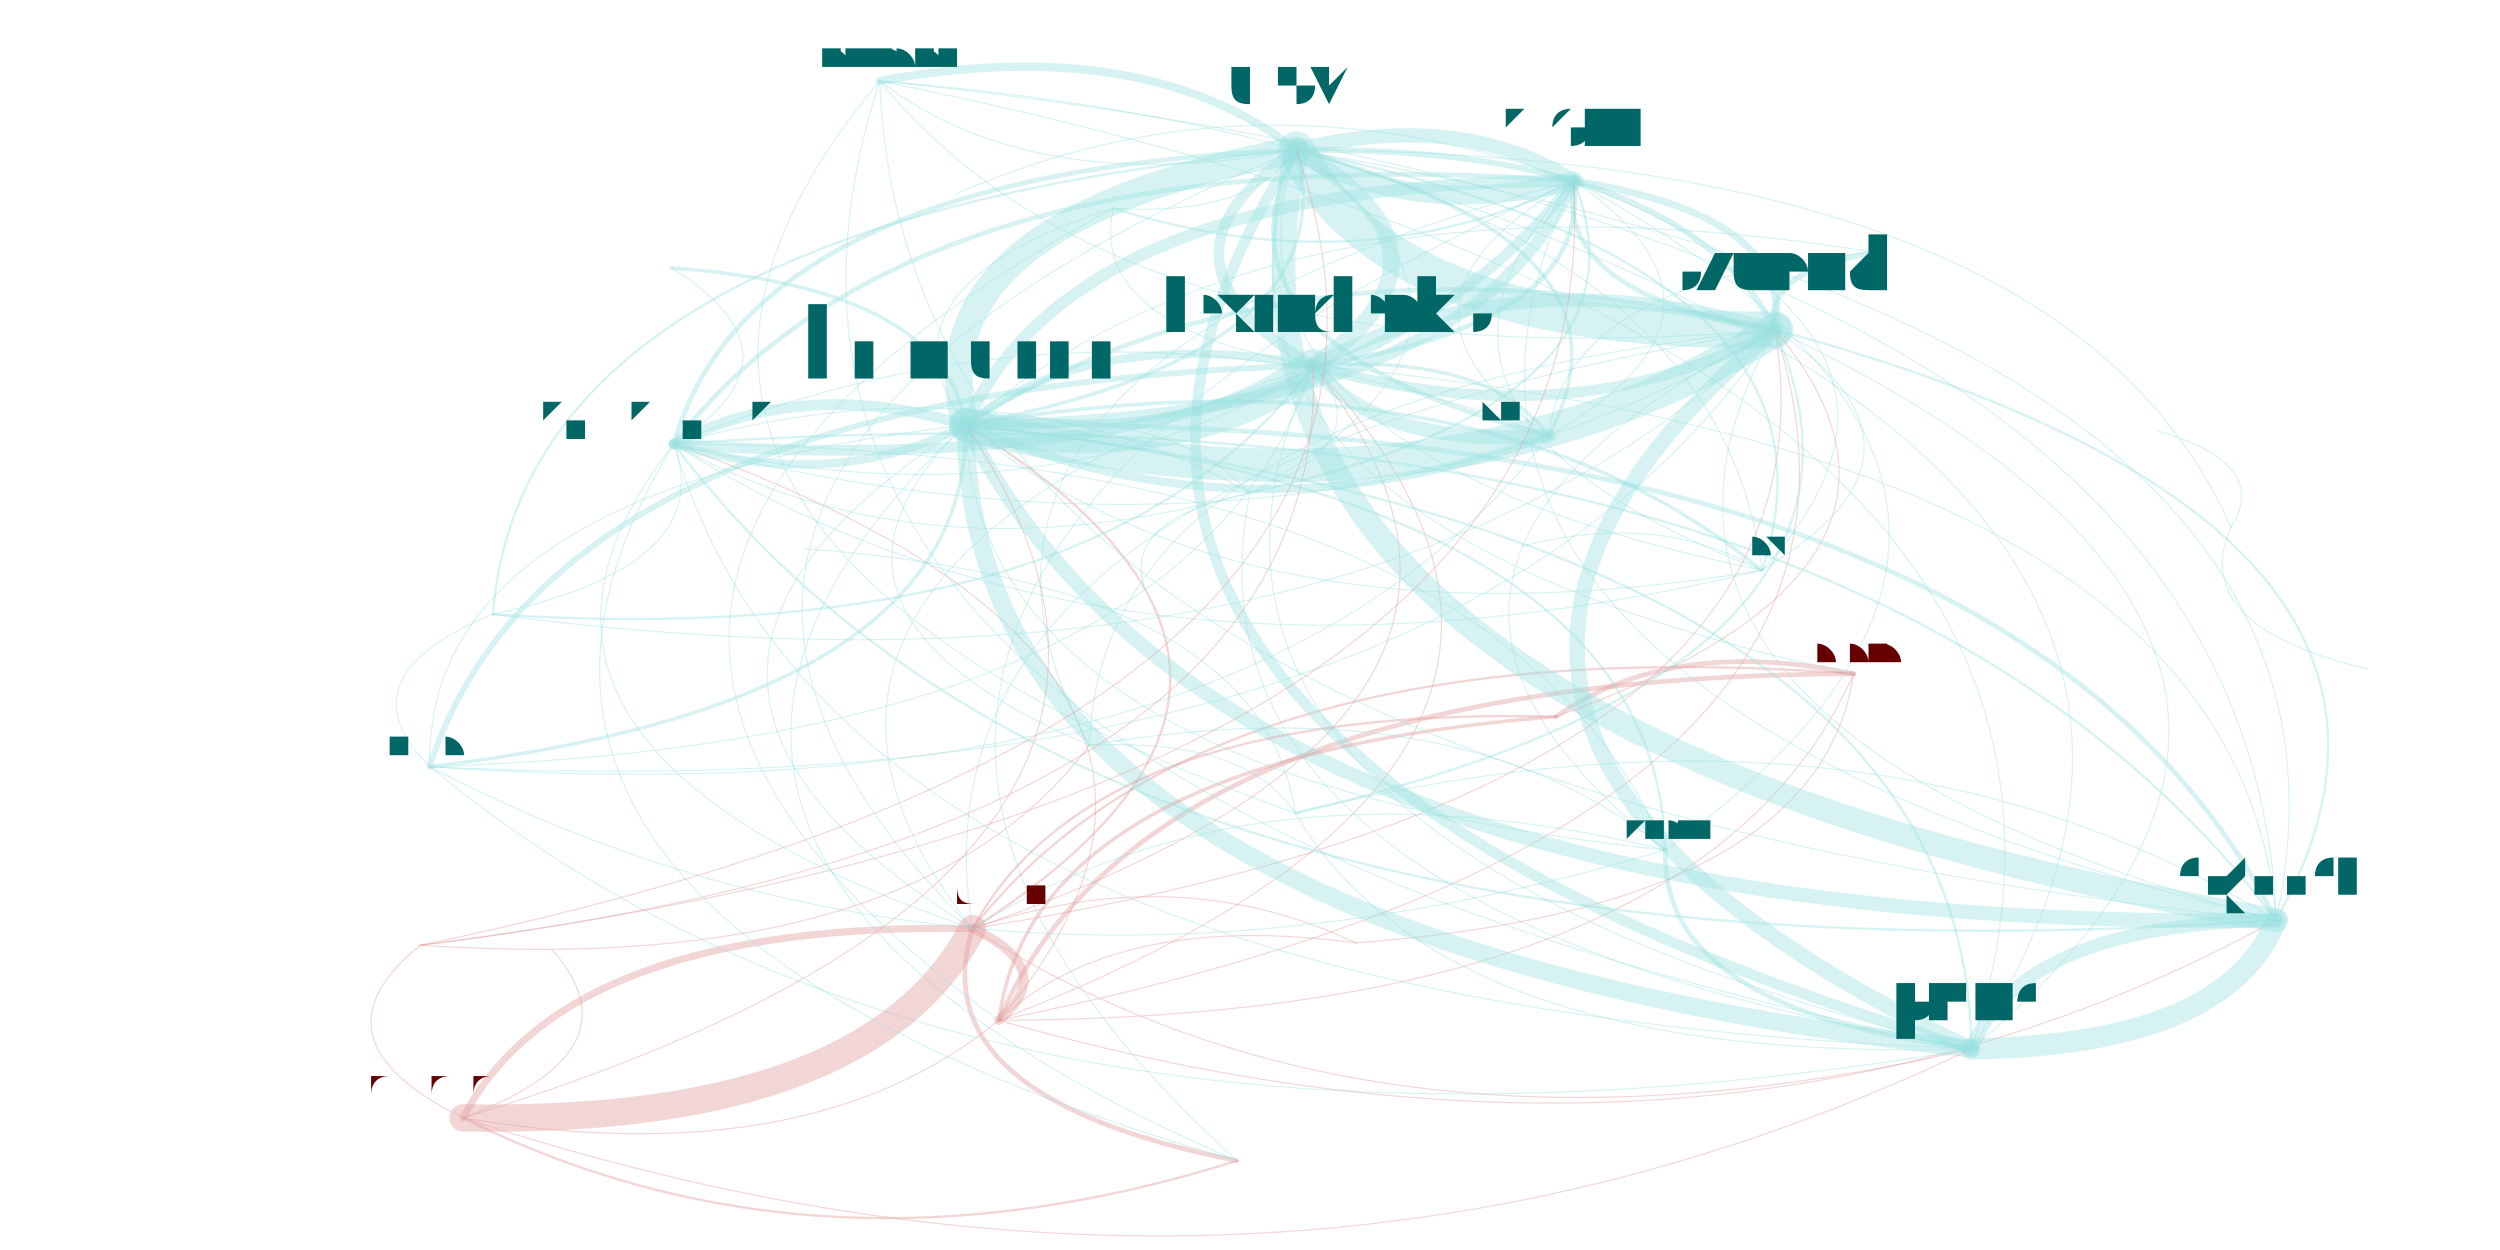
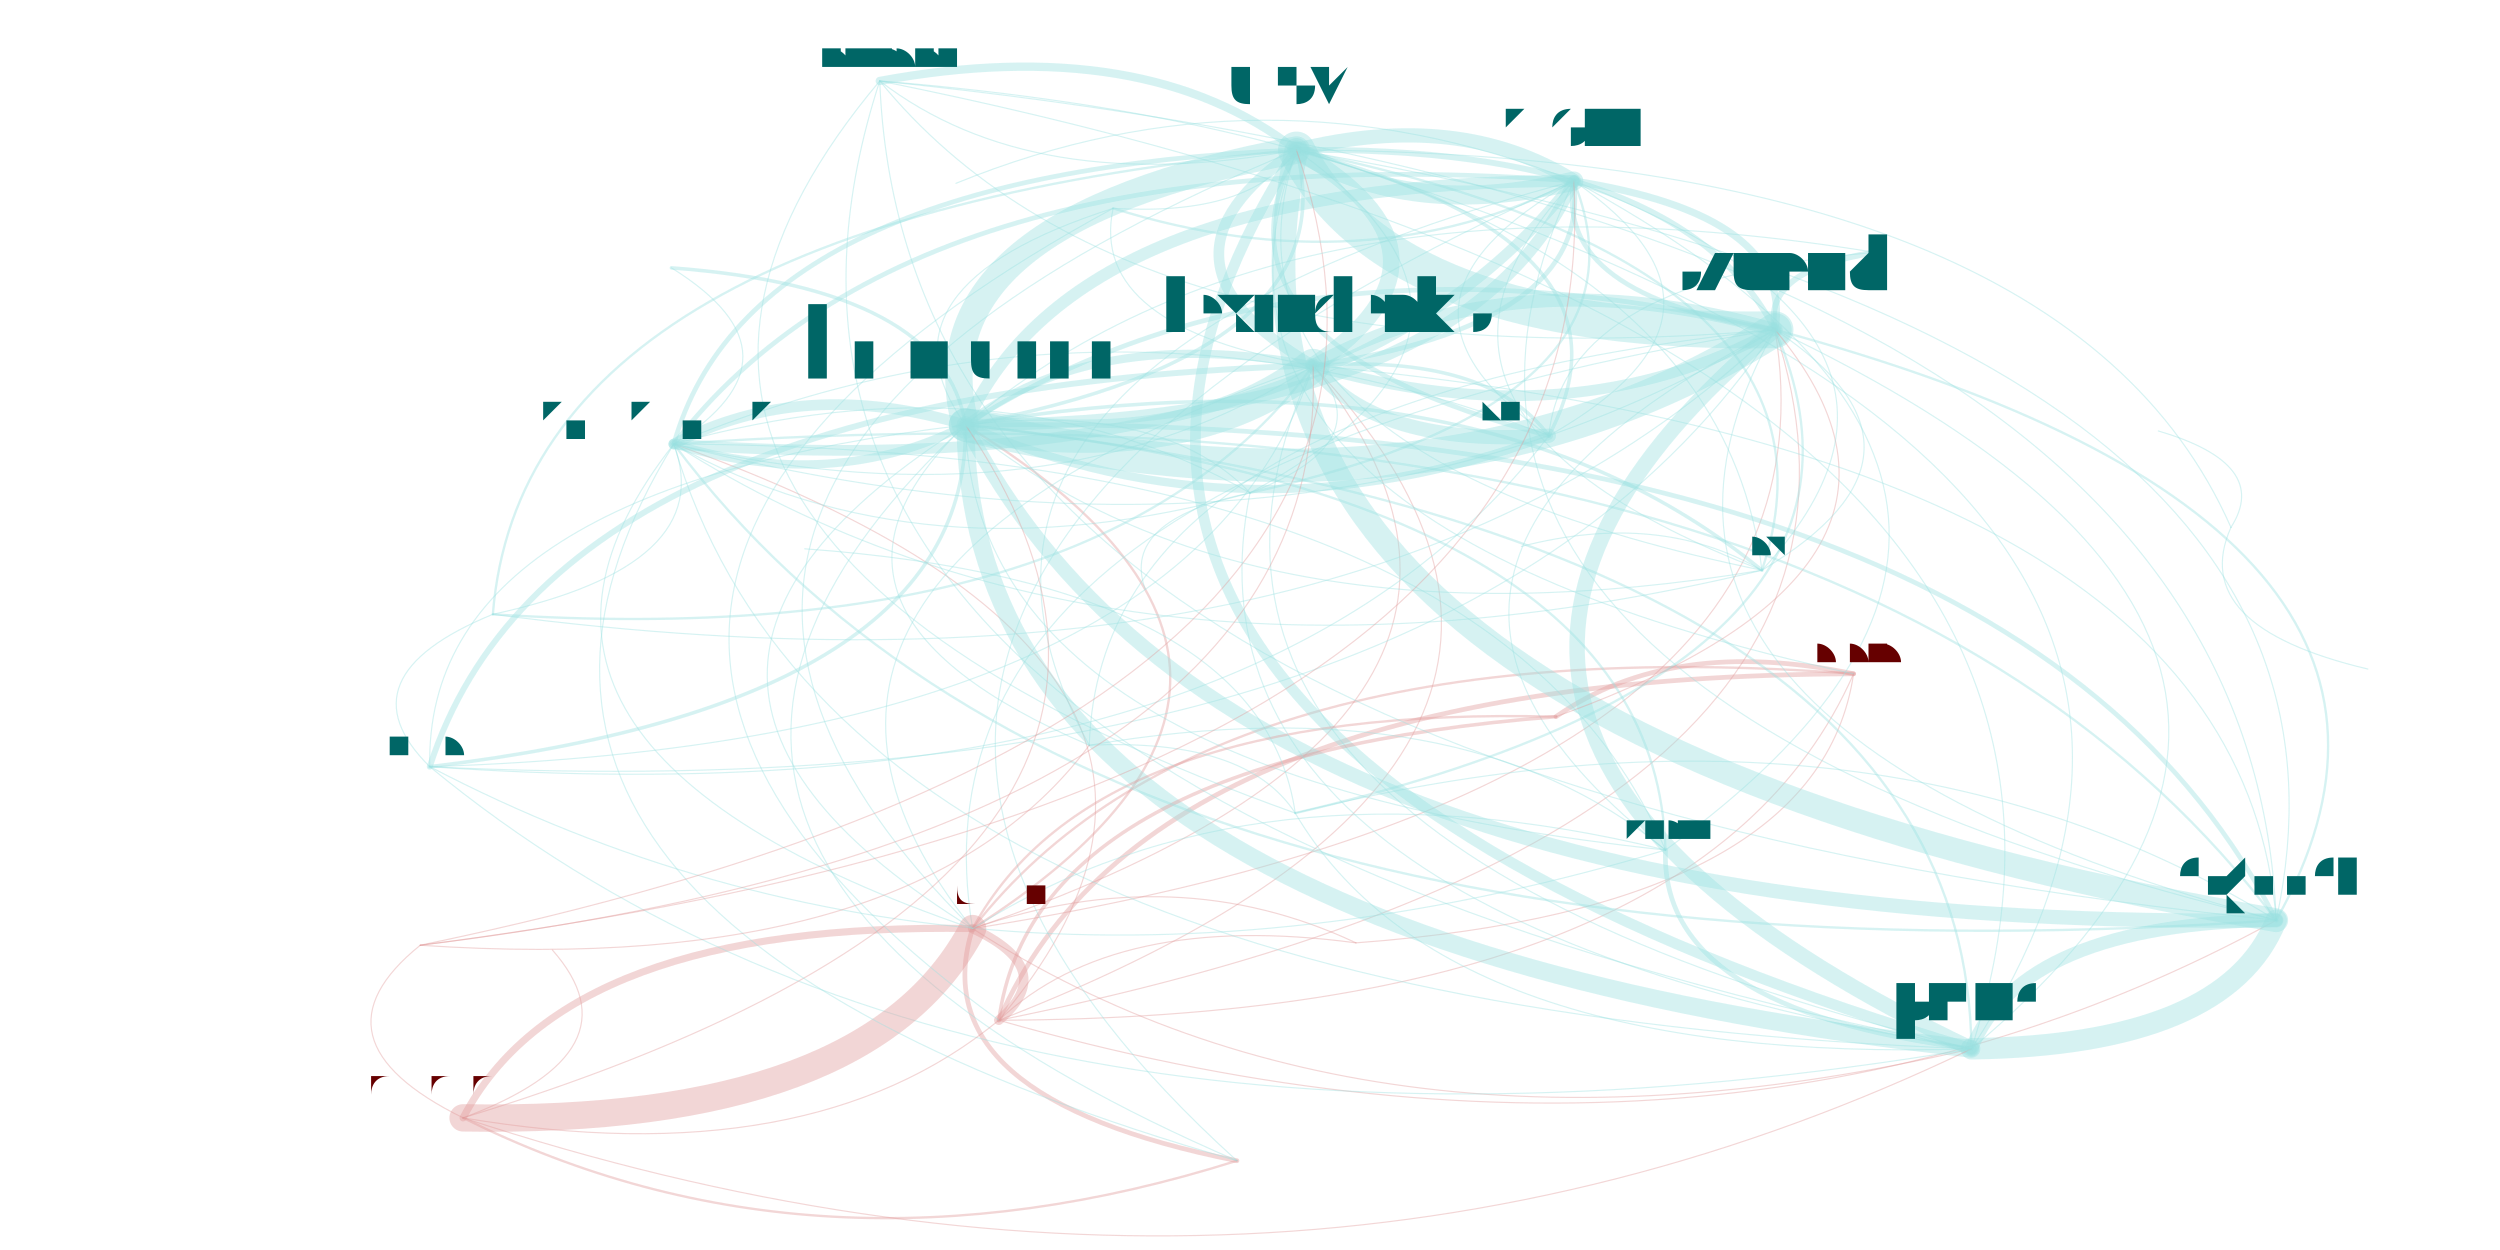
<svg xmlns="http://www.w3.org/2000/svg" width="4000" height="2000" viewBox="-0.025 -0.025 2.05 1.05">
  <style>
    path {
      fill: none;
      stroke-linecap: round;
      stroke-opacity: 0.4;
    }

    text {
      text-anchor: middle;
      alignment-baseline: hanging;
    }
  </style>
  <g opacity="0.4">
    <path d="M1.089 0.767 Q0.887 0.740 0.789 0.832" stroke="hsl(0.0,100%,35%)" stroke-width="0.001" />
    <path d="M1.089 0.767 Q0.938 0.696 0.767 0.755" stroke="hsl(0.0,100%,35%)" stroke-width="0.001" />
    <path d="M1.089 0.767 Q1.478 0.738 1.507 0.541" stroke="hsl(0.0,100%,35%)" stroke-width="0.001" />
    <path d="M0.789 0.832 Q0.840 0.789 0.767 0.755" stroke="hsl(0.0,100%,35%)" stroke-width="0.008" />
    <path d="M0.789 0.832 Q1.361 0.610 1.053 0.282" stroke="hsl(0.0,100%,35%)" stroke-width="0.001" />
    <path d="M0.789 0.832 Q1.380 0.830 1.507 0.541" stroke="hsl(0.0,100%,35%)" stroke-width="0.001" />
    <path d="M0.789 0.832 Q1.579 0.673 1.441 0.252" stroke="hsl(0.0,100%,35%)" stroke-width="0.001" />
    <path d="M0.789 0.832 Q1.393 1.005 1.862 0.748" stroke="hsl(0.0,100%,35%)" stroke-width="0.001" />
    <path d="M0.789 0.832 Q1.040 0.535 0.516 0.348" stroke="hsl(0.0,100%,35%)" stroke-width="0.001" />
    <path d="M0.767 0.755 Q0.425 0.749 0.339 0.914" stroke="hsl(0.0,100%,35%)" stroke-width="0.006" />
    <path d="M0.767 0.755 Q0.722 0.897 0.989 0.950" stroke="hsl(0.0,100%,35%)" stroke-width="0.004" />
    <path d="M0.767 0.755 Q1.105 0.973 1.606 0.856" stroke="hsl(0.0,100%,35%)" stroke-width="0.001" />
    <path d="M0.767 0.755 Q1.102 0.542 0.761 0.332" stroke="hsl(0.0,100%,35%)" stroke-width="0.002" />
    <path d="M0.767 0.755 Q1.505 0.638 1.441 0.252" stroke="hsl(0.0,100%,35%)" stroke-width="0.001" />
    <path d="M0.767 0.755 Q1.288 0.576 1.053 0.282" stroke="hsl(0.0,100%,35%)" stroke-width="0.001" />
    <path d="M1.507 0.541 Q1.354 0.509 1.257 0.577" stroke="hsl(0.0,100%,35%)" stroke-width="0.004" />
    <path d="M1.507 0.541 Q0.966 0.500 0.767 0.755" stroke="hsl(0.0,100%,35%)" stroke-width="0.002" />
    <path d="M1.507 0.541 Q0.915 0.543 0.789 0.832" stroke="hsl(0.0,100%,35%)" stroke-width="0.004" />
    <path d="M1.053 0.282 Q1.271 0.345 1.441 0.252" stroke="hsl(180.0,100%,35%)" stroke-width="0.009" />
    <path d="M1.053 0.282 Q0.867 0.248 0.761 0.332" stroke="hsl(180.0,100%,35%)" stroke-width="0.007" />
    <path d="M1.053 0.282 Q1.287 0.248 1.272 0.127" stroke="hsl(180.0,100%,35%)" stroke-width="0.004" />
    <path d="M1.053 0.282 Q1.191 0.189 1.039 0.101" stroke="hsl(180.0,100%,35%)" stroke-width="0.014" />
    <path d="M1.053 0.282 Q0.870 0.679 1.606 0.856" stroke="hsl(180.0,100%,35%)" stroke-width="0.001" />
    <path d="M1.053 0.282 Q0.413 0.302 0.311 0.619" stroke="hsl(180.0,100%,35%)" stroke-width="0.005" />
    <path d="M1.053 0.282 Q1.105 0.351 1.251 0.341" stroke="hsl(180.0,100%,35%)" stroke-width="0.012" />
    <path d="M1.053 0.282 Q0.532 0.461 0.767 0.755" stroke="hsl(180.0,100%,35%)" stroke-width="0.001" />
    <path d="M1.441 0.252 Q1.040 0.587 1.606 0.856" stroke="hsl(180.0,100%,35%)" stroke-width="0.013" />
    <path d="M1.441 0.252 Q1.223 0.190 1.053 0.282" stroke="hsl(180.0,100%,35%)" stroke-width="0.011" />
    <path d="M1.441 0.252 Q1.037 0.156 0.761 0.332" stroke="hsl(180.0,100%,35%)" stroke-width="0.004" />
    <path d="M1.441 0.252 Q1.361 0.097 1.039 0.101" stroke="hsl(180.0,100%,35%)" stroke-width="0.005" />
    <path d="M1.441 0.252 Q1.457 0.156 1.272 0.127" stroke="hsl(180.0,100%,35%)" stroke-width="0.006" />
    <path d="M1.441 0.252 Q0.702 0.369 0.767 0.755" stroke="hsl(180.0,100%,35%)" stroke-width="0.001" />
    <path d="M1.441 0.252 Q0.874 0.311 0.865 0.601" stroke="hsl(180.0,100%,35%)" stroke-width="0.001" />
    <path d="M1.441 0.252 Q1.254 0.585 1.862 0.748" stroke="hsl(180.0,100%,35%)" stroke-width="0.001" />
    <path d="M1.441 0.252 Q1.046 0.452 1.349 0.689" stroke="hsl(180.0,100%,35%)" stroke-width="0.001" />
    <path d="M0.761 0.332 Q1.164 0.428 1.441 0.252" stroke="hsl(180.0,100%,35%)" stroke-width="0.028" />
    <path d="M0.761 0.332 Q0.764 0.763 1.606 0.856" stroke="hsl(180.0,100%,35%)" stroke-width="0.015" />
    <path d="M0.761 0.332 Q1.180 0.331 1.272 0.127" stroke="hsl(180.0,100%,35%)" stroke-width="0.01" />
    <path d="M0.761 0.332 Q0.598 0.487 0.865 0.601" stroke="hsl(180.0,100%,35%)" stroke-width="0.001" />
    <path d="M0.761 0.332 Q0.998 0.526 1.430 0.454" stroke="hsl(180.0,100%,35%)" stroke-width="0.001" />
    <path d="M0.761 0.332 Q0.998 0.435 1.251 0.341" stroke="hsl(180.0,100%,35%)" stroke-width="0.007" />
    <path d="M0.761 0.332 Q0.978 0.760 1.862 0.748" stroke="hsl(180.0,100%,35%)" stroke-width="0.012" />
    <path d="M0.761 0.332 Q0.306 0.385 0.311 0.619" stroke="hsl(180.0,100%,35%)" stroke-width="0.001" />
    <path d="M0.761 0.332 Q1.084 0.272 1.039 0.101" stroke="hsl(180.0,100%,35%)" stroke-width="0.003" />
    <path d="M0.761 0.332 Q0.625 0.291 0.516 0.348" stroke="hsl(180.0,100%,35%)" stroke-width="0.009" />
    <path d="M0.761 0.332 Q0.380 0.687 0.989 0.950" stroke="hsl(180.0,100%,35%)" stroke-width="0.001" />
    <path d="M0.761 0.332 Q0.743 0.217 0.514 0.200" stroke="hsl(180.0,100%,35%)" stroke-width="0.003" />
    <path d="M0.761 0.332 Q0.947 0.365 1.053 0.282" stroke="hsl(180.0,100%,35%)" stroke-width="0.028" />
    <path d="M0.761 0.332 Q0.425 0.544 0.767 0.755" stroke="hsl(180.0,100%,35%)" stroke-width="0.001" />
    <path d="M0.761 0.332 Q0.770 0.628 1.349 0.689" stroke="hsl(180.0,100%,35%)" stroke-width="0.001" />
    <path d="M1.272 0.127 Q0.852 0.127 0.761 0.332" stroke="hsl(180.0,100%,35%)" stroke-width="0.01" />
    <path d="M1.272 0.127 Q1.176 0.067 1.039 0.101" stroke="hsl(180.0,100%,35%)" stroke-width="0.012" />
    <path d="M1.272 0.127 Q0.717 0.086 0.516 0.348" stroke="hsl(180.0,100%,35%)" stroke-width="0.004" />
-     <path d="M1.272 0.127 Q1.003 0.028 0.753 0.138" stroke="hsl(180.0,100%,35%)" stroke-width="0.001" />
+     <path d="M1.272 0.127 Q1.010 0.024 0.753 0.129" stroke="hsl(180.0,100%,35%)" stroke-width="0.001" />
    <path d="M1.272 0.127 Q0.472 0.482 0.989 0.950" stroke="hsl(180.0,100%,35%)" stroke-width="0.001" />
    <path d="M1.272 0.127 Q1.069 0.556 1.862 0.748" stroke="hsl(180.0,100%,35%)" stroke-width="0.001" />
    <path d="M1.272 0.127 Q1.255 0.223 1.441 0.252" stroke="hsl(180.0,100%,35%)" stroke-width="0.004" />
    <path d="M1.272 0.127 Q1.089 0.322 1.430 0.454" stroke="hsl(180.0,100%,35%)" stroke-width="0.001" />
    <path d="M1.272 0.127 Q0.689 0.282 0.865 0.601" stroke="hsl(180.0,100%,35%)" stroke-width="0.001" />
    <path d="M1.272 0.127 Q1.089 0.230 1.251 0.341" stroke="hsl(180.0,100%,35%)" stroke-width="0.001" />
    <path d="M1.039 0.101 Q0.933 0.589 1.862 0.748" stroke="hsl(180.0,100%,35%)" stroke-width="0.02" />
    <path d="M1.039 0.101 Q1.135 0.160 1.272 0.127" stroke="hsl(180.0,100%,35%)" stroke-width="0.016" />
    <path d="M1.039 0.101 Q0.716 0.161 0.761 0.332" stroke="hsl(180.0,100%,35%)" stroke-width="0.023" />
    <path d="M1.039 0.101 Q0.580 0.120 0.516 0.348" stroke="hsl(180.0,100%,35%)" stroke-width="0.004" />
    <path d="M1.039 0.101 Q0.719 0.592 1.606 0.856" stroke="hsl(180.0,100%,35%)" stroke-width="0.009" />
    <path d="M1.039 0.101 Q0.380 0.373 0.767 0.755" stroke="hsl(180.0,100%,35%)" stroke-width="0.001" />
    <path d="M1.039 0.101 Q0.902 0.194 1.053 0.282" stroke="hsl(180.0,100%,35%)" stroke-width="0.009" />
    <path d="M1.039 0.101 Q1.119 0.257 1.441 0.252" stroke="hsl(180.0,100%,35%)" stroke-width="0.031" />
    <path d="M1.039 0.101 Q0.921 0.415 1.507 0.541" stroke="hsl(180.0,100%,35%)" stroke-width="0.001" />
    <path d="M1.039 0.101 Q0.911 0.002 0.689 0.043" stroke="hsl(180.0,100%,35%)" stroke-width="0.007" />
    <path d="M1.039 0.101 Q0.390 0.161 0.364 0.491" stroke="hsl(180.0,100%,35%)" stroke-width="0.002" />
    <path d="M1.039 0.101 Q0.953 0.356 1.430 0.454" stroke="hsl(180.0,100%,35%)" stroke-width="0.001" />
    <path d="M1.039 0.101 Q0.953 0.264 1.251 0.341" stroke="hsl(180.0,100%,35%)" stroke-width="0.004" />
    <path d="M1.606 0.856 Q1.820 0.853 1.862 0.748" stroke="hsl(180.0,100%,35%)" stroke-width="0.018" />
    <path d="M1.606 0.856 Q1.602 0.425 0.761 0.332" stroke="hsl(180.0,100%,35%)" stroke-width="0.002" />
    <path d="M1.606 0.856 Q1.797 0.266 0.689 0.043" stroke="hsl(180.0,100%,35%)" stroke-width="0.001" />
    <path d="M1.606 0.856 Q2.006 0.521 1.441 0.252" stroke="hsl(180.0,100%,35%)" stroke-width="0.001" />
    <path d="M1.606 0.856 Q1.926 0.365 1.039 0.101" stroke="hsl(180.0,100%,35%)" stroke-width="0.001" />
    <path d="M0.311 0.619 Q0.765 0.565 0.761 0.332" stroke="hsl(180.0,100%,35%)" stroke-width="0.003" />
    <path d="M0.311 0.619 Q1.169 0.661 1.441 0.252" stroke="hsl(180.0,100%,35%)" stroke-width="0.001" />
    <path d="M0.311 0.619 Q0.768 0.996 1.606 0.856" stroke="hsl(180.0,100%,35%)" stroke-width="0.001" />
    <path d="M0.311 0.619 Q0.951 0.599 1.053 0.282" stroke="hsl(180.0,100%,35%)" stroke-width="0.001" />
    <path d="M0.311 0.619 Q1.003 0.668 1.251 0.341" stroke="hsl(180.0,100%,35%)" stroke-width="0.001" />
    <path d="M0.311 0.619 Q0.774 0.861 1.349 0.689" stroke="hsl(180.0,100%,35%)" stroke-width="0.001" />
    <path d="M1.251 0.341 Q1.433 0.238 1.272 0.127" stroke="hsl(180.0,100%,35%)" stroke-width="0.001" />
    <path d="M1.251 0.341 Q1.200 0.272 1.053 0.282" stroke="hsl(180.0,100%,35%)" stroke-width="0.003" />
    <path d="M1.251 0.341 Q0.878 0.197 0.516 0.348" stroke="hsl(180.0,100%,35%)" stroke-width="0.001" />
    <path d="M1.251 0.341 Q1.337 0.179 1.039 0.101" stroke="hsl(180.0,100%,35%)" stroke-width="0.003" />
    <path d="M0.339 0.914 Q0.680 0.920 0.767 0.755" stroke="hsl(0.0,100%,35%)" stroke-width="0.023" />
    <path d="M0.339 0.914 Q1.016 0.707 0.761 0.332" stroke="hsl(0.0,100%,35%)" stroke-width="0.001" />
    <path d="M0.339 0.914 Q1.019 1.138 1.606 0.856" stroke="hsl(0.0,100%,35%)" stroke-width="0.001" />
    <path d="M0.339 0.914 Q0.635 1.062 0.989 0.950" stroke="hsl(0.0,100%,35%)" stroke-width="0.002" />
    <path d="M0.339 0.914 Q0.489 0.858 0.414 0.773" stroke="hsl(0.0,100%,35%)" stroke-width="0.001" />
    <path d="M0.339 0.914 Q0.630 0.963 0.789 0.832" stroke="hsl(0.0,100%,35%)" stroke-width="0.001" />
    <path d="M1.257 0.577 Q0.869 0.567 0.767 0.755" stroke="hsl(0.0,100%,35%)" stroke-width="0.002" />
    <path d="M1.257 0.577 Q0.819 0.611 0.789 0.832" stroke="hsl(0.0,100%,35%)" stroke-width="0.003" />
    <path d="M1.257 0.577 Q1.608 0.451 1.441 0.252" stroke="hsl(0.0,100%,35%)" stroke-width="0.001" />
    <path d="M1.430 0.454 Q1.193 0.259 0.761 0.332" stroke="hsl(180.0,100%,35%)" stroke-width="0.003" />
    <path d="M1.430 0.454 Q1.388 0.100 0.689 0.043" stroke="hsl(180.0,100%,35%)" stroke-width="0.001" />
    <path d="M1.430 0.454 Q1.344 0.404 1.228 0.434" stroke="hsl(180.0,100%,35%)" stroke-width="0.001" />
    <path d="M1.430 0.454 Q1.612 0.258 1.272 0.127" stroke="hsl(180.0,100%,35%)" stroke-width="0.001" />
    <path d="M1.430 0.454 Q1.516 0.199 1.039 0.101" stroke="hsl(180.0,100%,35%)" stroke-width="0.002" />
    <path d="M1.430 0.454 Q1.596 0.355 1.441 0.252" stroke="hsl(180.0,100%,35%)" stroke-width="0.001" />
    <path d="M1.862 0.748 Q1.968 0.260 1.039 0.101" stroke="hsl(180.0,100%,35%)" stroke-width="0.001" />
    <path d="M1.862 0.748 Q2.048 0.416 1.441 0.252" stroke="hsl(180.0,100%,35%)" stroke-width="0.002" />
    <path d="M1.862 0.748 Q1.648 0.751 1.606 0.856" stroke="hsl(180.0,100%,35%)" stroke-width="0.011" />
    <path d="M1.862 0.748 Q1.831 0.353 1.053 0.282" stroke="hsl(180.0,100%,35%)" stroke-width="0.001" />
    <path d="M1.862 0.748 Q1.645 0.320 0.761 0.332" stroke="hsl(180.0,100%,35%)" stroke-width="0.004" />
    <path d="M1.862 0.748 Q1.509 0.279 0.516 0.348" stroke="hsl(180.0,100%,35%)" stroke-width="0.002" />
    <path d="M1.862 0.748 Q1.522 0.538 1.038 0.658" stroke="hsl(180.0,100%,35%)" stroke-width="0.001" />
    <path d="M1.862 0.748 Q1.840 0.161 0.689 0.043" stroke="hsl(180.0,100%,35%)" stroke-width="0.001" />
    <path d="M0.516 0.348 Q0.651 0.389 0.761 0.332" stroke="hsl(180.0,100%,35%)" stroke-width="0.007" />
    <path d="M0.516 0.348 Q0.654 0.820 1.606 0.856" stroke="hsl(180.0,100%,35%)" stroke-width="0.001" />
    <path d="M0.516 0.348 Q0.888 0.584 1.430 0.454" stroke="hsl(180.0,100%,35%)" stroke-width="0.001" />
    <path d="M0.516 0.348 Q0.868 0.817 1.862 0.748" stroke="hsl(180.0,100%,35%)" stroke-width="0.002" />
    <path d="M0.516 0.348 Q0.271 0.744 0.989 0.950" stroke="hsl(180.0,100%,35%)" stroke-width="0.001" />
    <path d="M0.516 0.348 Q0.725 0.465 1.000 0.389" stroke="hsl(180.0,100%,35%)" stroke-width="0.001" />
    <path d="M0.516 0.348 Q1.054 0.485 1.441 0.252" stroke="hsl(180.0,100%,35%)" stroke-width="0.001" />
    <path d="M0.516 0.348 Q1.071 0.388 1.272 0.127" stroke="hsl(180.0,100%,35%)" stroke-width="0.009" />
    <path d="M0.516 0.348 Q0.316 0.601 0.767 0.755" stroke="hsl(180.0,100%,35%)" stroke-width="0.001" />
    <path d="M0.516 0.348 Q0.837 0.422 1.053 0.282" stroke="hsl(180.0,100%,35%)" stroke-width="0.001" />
    <path d="M0.516 0.348 Q0.633 0.274 0.514 0.200" stroke="hsl(180.0,100%,35%)" stroke-width="0.001" />
    <path d="M1.349 0.689 Q1.344 0.823 1.606 0.856" stroke="hsl(180.0,100%,35%)" stroke-width="0.004" />
    <path d="M1.349 0.689 Q1.760 0.392 1.272 0.127" stroke="hsl(180.0,100%,35%)" stroke-width="0.001" />
    <path d="M1.349 0.689 Q1.005 0.605 0.767 0.755" stroke="hsl(180.0,100%,35%)" stroke-width="0.001" />
    <path d="M1.349 0.689 Q1.341 0.392 0.761 0.332" stroke="hsl(180.0,100%,35%)" stroke-width="0.002" />
    <path d="M1.349 0.689 Q1.178 0.548 0.865 0.601" stroke="hsl(180.0,100%,35%)" stroke-width="0.001" />
    <path d="M1.349 0.689 Q1.205 0.351 0.516 0.348" stroke="hsl(180.0,100%,35%)" stroke-width="0.001" />
    <path d="M0.689 0.043 Q0.372 0.420 1.038 0.658" stroke="hsl(180.0,100%,35%)" stroke-width="0.001" />
    <path d="M0.689 0.043 Q0.497 0.633 1.606 0.856" stroke="hsl(180.0,100%,35%)" stroke-width="0.001" />
    <path d="M0.689 0.043 Q0.897 0.298 1.441 0.252" stroke="hsl(180.0,100%,35%)" stroke-width="0.001" />
    <path d="M0.689 0.043 Q0.711 0.630 1.862 0.748" stroke="hsl(180.0,100%,35%)" stroke-width="0.001" />
    <path d="M0.689 0.043 Q0.818 0.142 1.039 0.101" stroke="hsl(180.0,100%,35%)" stroke-width="0.001" />
    <path d="M1.038 0.658 Q1.564 0.536 1.441 0.252" stroke="hsl(180.0,100%,35%)" stroke-width="0.002" />
    <path d="M1.038 0.658 Q1.163 0.870 1.606 0.856" stroke="hsl(180.0,100%,35%)" stroke-width="0.001" />
    <path d="M1.038 0.658 Q1.010 0.464 0.626 0.436" stroke="hsl(180.0,100%,35%)" stroke-width="0.001" />
    <path d="M1.038 0.658 Q0.997 0.595 0.865 0.601" stroke="hsl(180.0,100%,35%)" stroke-width="0.001" />
    <path d="M0.303 0.769 Q1.205 0.582 1.039 0.101" stroke="hsl(0.0,100%,35%)" stroke-width="0.001" />
    <path d="M0.303 0.769 Q0.719 0.797 0.865 0.601" stroke="hsl(0.0,100%,35%)" stroke-width="0.001" />
    <path d="M0.303 0.769 Q1.301 0.641 1.272 0.127" stroke="hsl(0.0,100%,35%)" stroke-width="0.001" />
    <path d="M0.303 0.769 Q1.068 0.675 1.053 0.282" stroke="hsl(0.0,100%,35%)" stroke-width="0.001" />
    <path d="M0.303 0.769 Q0.205 0.848 0.339 0.914" stroke="hsl(0.0,100%,35%)" stroke-width="0.001" />
    <path d="M0.364 0.491 Q0.876 0.524 1.053 0.282" stroke="hsl(180.0,100%,35%)" stroke-width="0.002" />
    <path d="M0.364 0.491 Q0.235 0.544 0.311 0.619" stroke="hsl(180.0,100%,35%)" stroke-width="0.001" />
    <path d="M0.364 0.491 Q1.093 0.587 1.441 0.252" stroke="hsl(180.0,100%,35%)" stroke-width="0.001" />
    <path d="M0.364 0.491 Q0.554 0.450 0.516 0.348" stroke="hsl(180.0,100%,35%)" stroke-width="0.001" />
    <path d="M0.885 0.150 Q1.097 0.216 1.272 0.127" stroke="hsl(180.0,100%,35%)" stroke-width="0.002" />
    <path d="M0.885 0.150 Q0.864 0.250 1.053 0.282" stroke="hsl(180.0,100%,35%)" stroke-width="0.001" />
    <path d="M0.885 0.150 Q1.001 0.157 1.039 0.101" stroke="hsl(180.0,100%,35%)" stroke-width="0.001" />
    <path d="M0.885 0.150 Q0.292 0.472 0.789 0.832" stroke="hsl(180.0,100%,35%)" stroke-width="0.001" />
    <path d="M0.885 0.150 Q0.678 0.216 0.761 0.332" stroke="hsl(180.0,100%,35%)" stroke-width="0.001" />
    <path d="M1.000 0.389 Q0.929 0.743 1.606 0.856" stroke="hsl(180.0,100%,35%)" stroke-width="0.001" />
    <path d="M1.000 0.389 Q0.926 0.312 0.761 0.332" stroke="hsl(180.0,100%,35%)" stroke-width="0.001" />
    <path d="M1.000 0.389 Q1.346 0.312 1.272 0.127" stroke="hsl(180.0,100%,35%)" stroke-width="0.002" />
    <path d="M1.000 0.389 Q0.891 0.412 0.912 0.470" stroke="hsl(180.0,100%,35%)" stroke-width="0.001" />
    <path d="M1.000 0.389 Q1.250 0.253 1.039 0.101" stroke="hsl(180.0,100%,35%)" stroke-width="0.001" />
    <path d="M1.000 0.389 Q0.791 0.271 0.516 0.348" stroke="hsl(180.0,100%,35%)" stroke-width="0.001" />
    <path d="M1.000 0.389 Q1.112 0.346 1.053 0.282" stroke="hsl(180.0,100%,35%)" stroke-width="0.001" />
    <path d="M1.525 0.187 Q1.430 0.202 1.441 0.252" stroke="hsl(180.0,100%,35%)" stroke-width="0.005" />
    <path d="M1.525 0.187 Q1.027 0.106 0.761 0.332" stroke="hsl(180.0,100%,35%)" stroke-width="0.001" />
    <path d="M1.525 0.187 Q1.264 0.209 1.251 0.341" stroke="hsl(180.0,100%,35%)" stroke-width="0.001" />
    <path d="M1.824 0.418 Q1.787 0.501 1.939 0.537" stroke="hsl(180.0,100%,35%)" stroke-width="0.001" />
    <path d="M1.824 0.418 Q1.685 0.103 1.039 0.101" stroke="hsl(180.0,100%,35%)" stroke-width="0.001" />
    <path d="M1.824 0.418 Q1.858 0.365 1.763 0.337" stroke="hsl(180.0,100%,35%)" stroke-width="0.001" />
  </g>
  <text x="1.089" y="0.762" font-size="0.01" fill="hsl(0.0,100%,20%)">aixba</text>
  <text x="0.789" y="0.818" font-size="0.027" fill="hsl(0.0,100%,20%)">paulirish</text>
  <text x="0.767" y="0.733" font-size="0.044" fill="hsl(0.0,100%,20%)">andoli</text>
  <text x="1.507" y="0.531" font-size="0.022" fill="hsl(0.0,100%,20%)">asraine</text>
  <text x="1.053" y="0.251" font-size="0.061" fill="hsl(180.0,100%,20%)">alexrudenko</text>
  <text x="1.441" y="0.219" font-size="0.067" fill="hsl(180.0,100%,20%)">szuend</text>
  <text x="0.761" y="0.292" font-size="0.08" fill="hsl(180.0,100%,20%)">bmeurer</text>
  <text x="1.272" y="0.100" font-size="0.054" fill="hsl(180.0,100%,20%)">wolfi</text>
  <text x="1.039" y="0.063" font-size="0.076" fill="hsl(180.0,100%,20%)">dsv</text>
  <text x="1.606" y="0.830" font-size="0.052" fill="hsl(180.0,100%,20%)">pfaffe</text>
  <text x="0.311" y="0.608" font-size="0.022" fill="hsl(180.0,100%,20%)">nvitkov</text>
  <text x="1.251" y="0.325" font-size="0.033" fill="hsl(180.0,100%,20%)">yangguo</text>
  <text x="0.339" y="0.896" font-size="0.035" fill="hsl(0.0,100%,20%)">alinavarkki</text>
  <text x="0.989" y="0.942" font-size="0.016" fill="hsl(0.0,100%,20%)">nancyly</text>
  <text x="0.414" y="0.769" font-size="0.007" fill="hsl(0.0,100%,20%)">victorporof</text>
  <text x="1.257" y="0.567" font-size="0.018" fill="hsl(0.0,100%,20%)">cjamcl</text>
  <text x="0.865" y="0.594" font-size="0.013" fill="hsl(180.0,100%,20%)">mathias</text>
  <text x="1.430" y="0.443" font-size="0.021" fill="hsl(180.0,100%,20%)">jec</text>
  <text x="1.862" y="0.723" font-size="0.051" fill="hsl(180.0,100%,20%)">ergunsh</text>
  <text x="0.516" y="0.328" font-size="0.04" fill="hsl(180.0,100%,20%)">kprokopenko</text>
  <text x="0.514" y="0.195" font-size="0.011" fill="hsl(180.0,100%,20%)">petermueller</text>
  <text x="1.349" y="0.678" font-size="0.021" fill="hsl(180.0,100%,20%)">kimanh</text>
  <text x="0.689" y="0.032" font-size="0.022" fill="hsl(180.0,100%,20%)">changhaohan</text>
  <text x="1.038" y="0.650" font-size="0.016" fill="hsl(180.0,100%,20%)">liviurau</text>
  <text x="0.303" y="0.763" font-size="0.012" fill="hsl(0.0,100%,20%)">chrche</text>
  <text x="0.364" y="0.484" font-size="0.015" fill="hsl(180.0,100%,20%)">jrandolf</text>
  <text x="0.885" y="0.143" font-size="0.014" fill="hsl(180.0,100%,20%)">elormcoch</text>
  <text x="1.228" y="0.431" font-size="0.007" fill="hsl(180.0,100%,20%)">semel</text>
  <text x="1.000" y="0.380" font-size="0.016" fill="hsl(180.0,100%,20%)">leese</text>
  <text x="0.912" y="0.468" font-size="0.005" fill="hsl(180.0,100%,20%)">morlovich</text>
  <text x="0.626" y="0.432" font-size="0.007" fill="hsl(180.0,100%,20%)">machenbach</text>
  <text x="1.525" y="0.179" font-size="0.015" fill="hsl(180.0,100%,20%)">seth.brenith</text>
  <text x="1.824" y="0.414" font-size="0.009" fill="hsl(180.0,100%,20%)">sisidovski</text>
  <text x="1.939" y="0.534" font-size="0.005" fill="hsl(180.0,100%,20%)">kouhei</text>
  <text x="1.763" y="0.335" font-size="0.005" fill="hsl(180.0,100%,20%)">yyanagisawa</text>
-   <text x="0.753" y="0.135" font-size="0.005" fill="hsl(180.0,100%,20%)">shuuran</text>
+   <text x="0.753" y="0.127" font-size="0.005" fill="hsl(180.0,100%,20%)">shuuran</text>
</svg>
